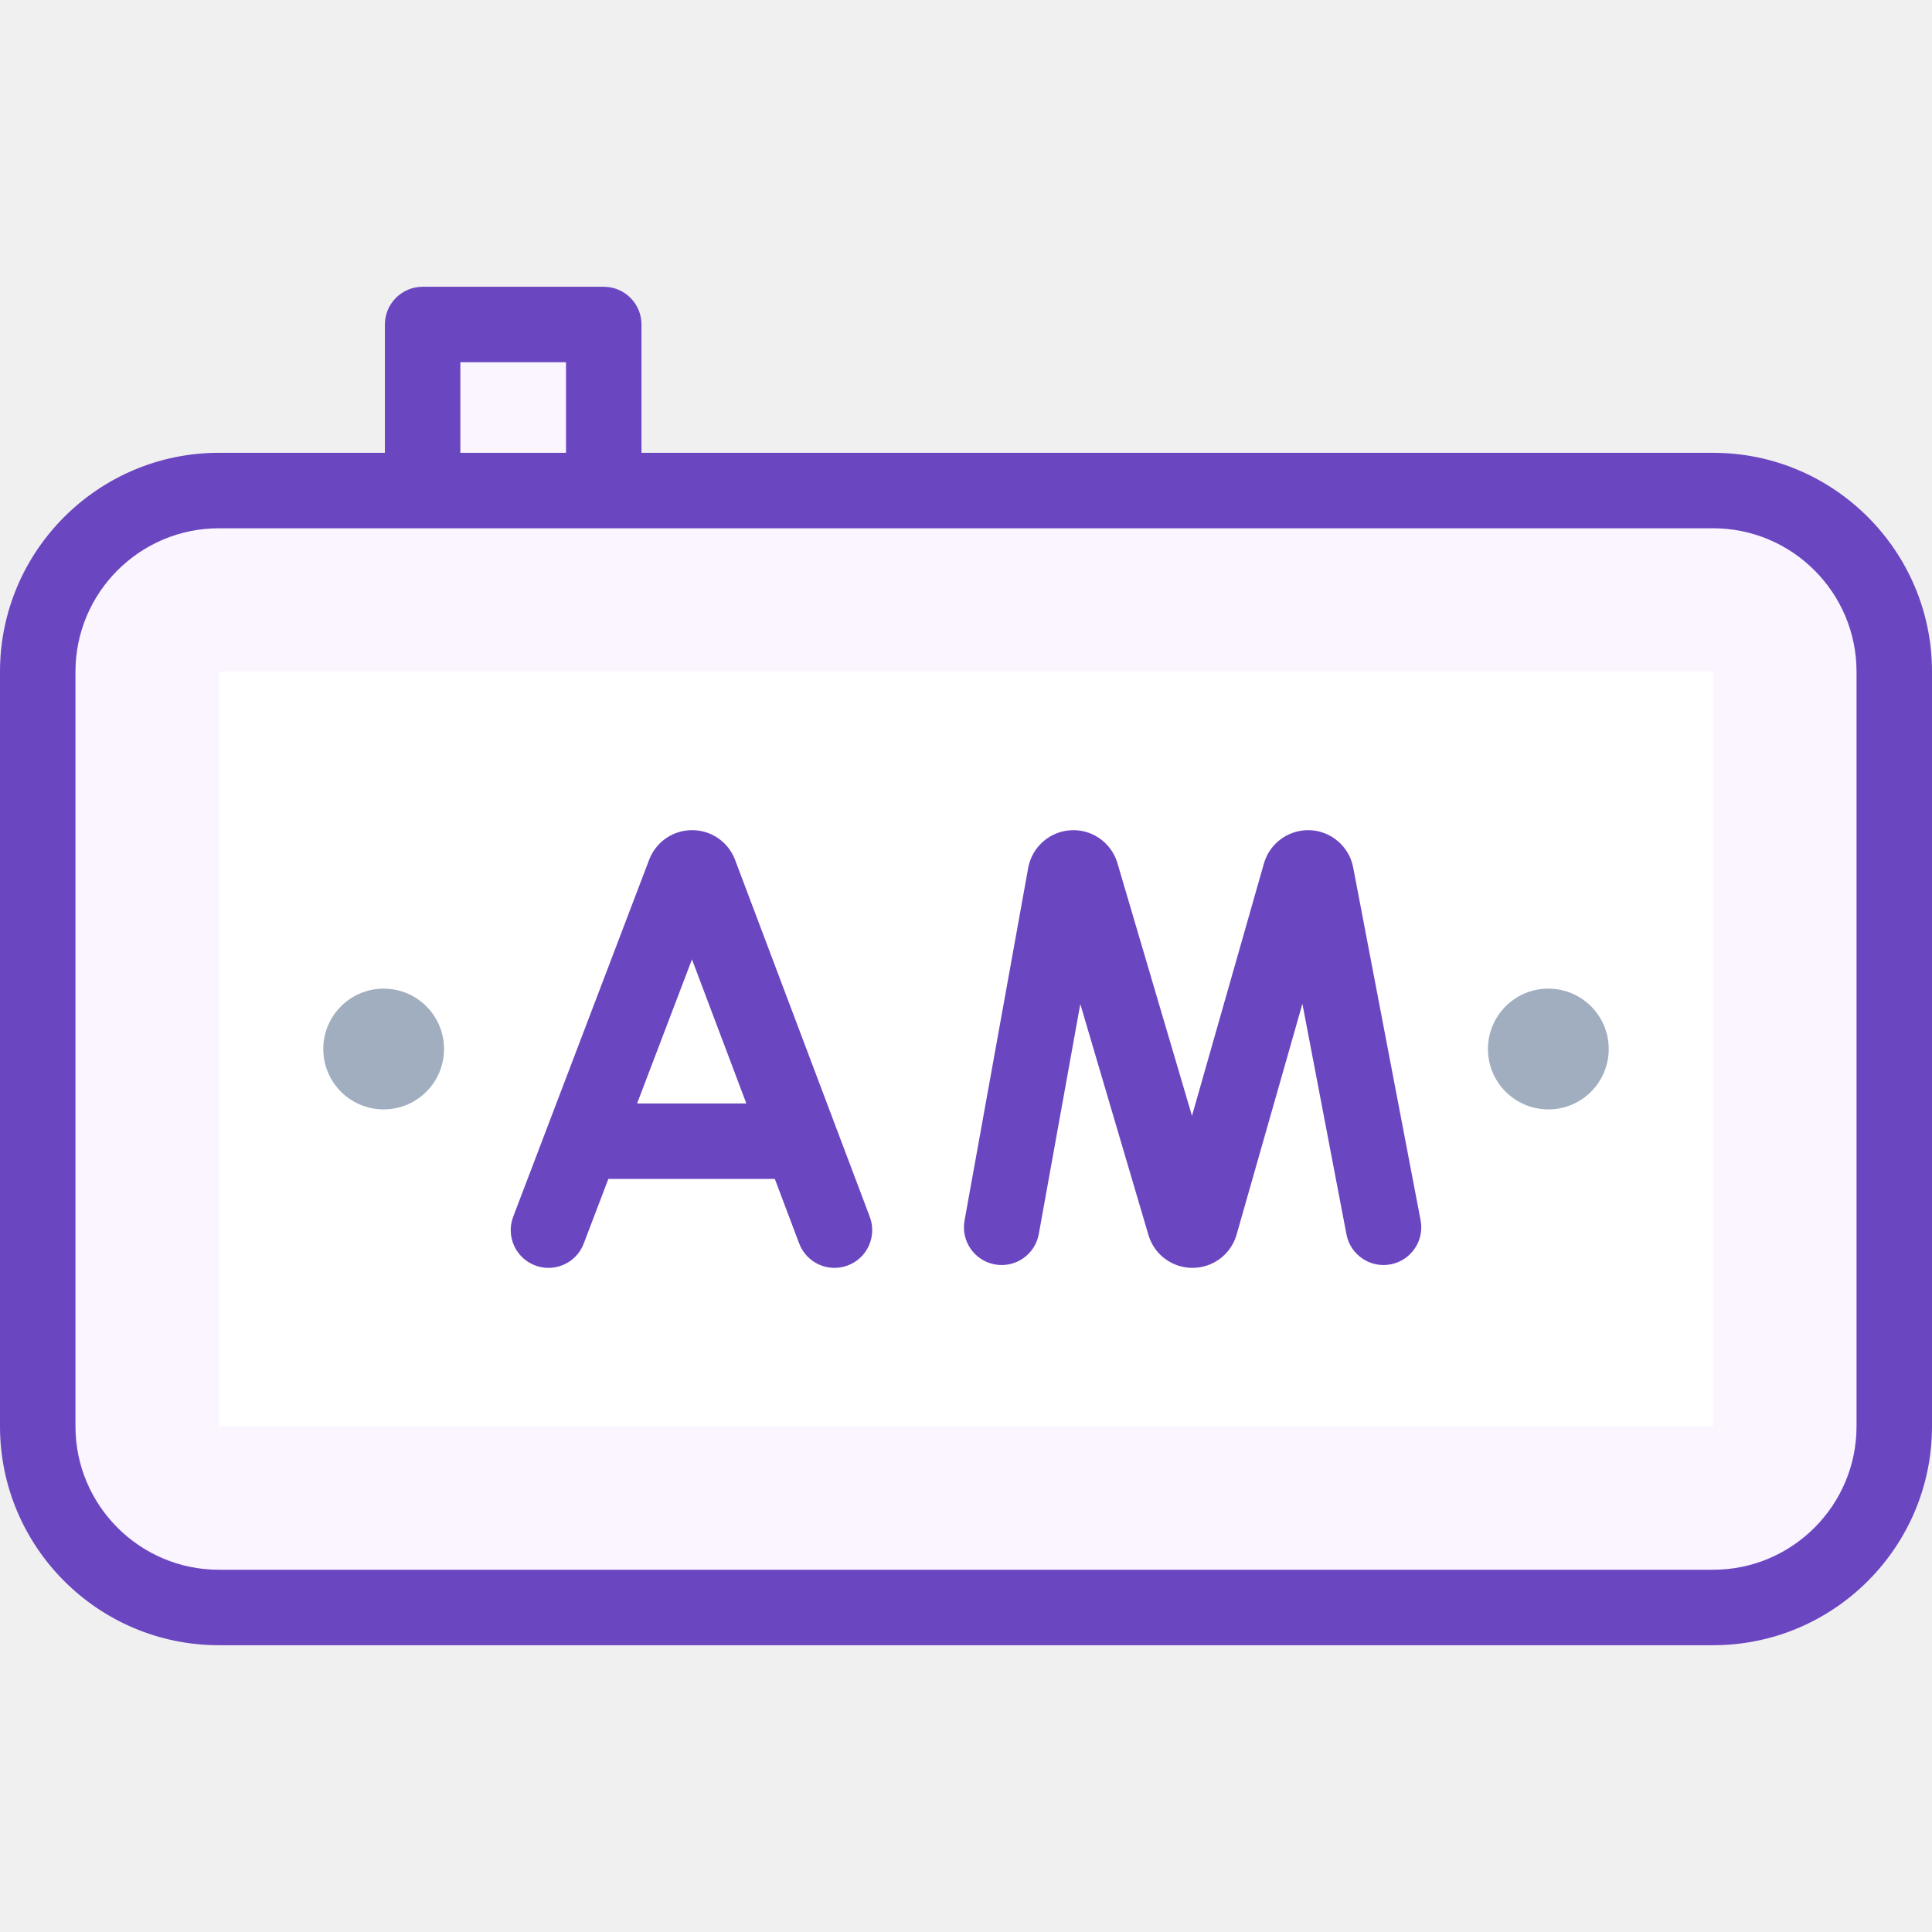
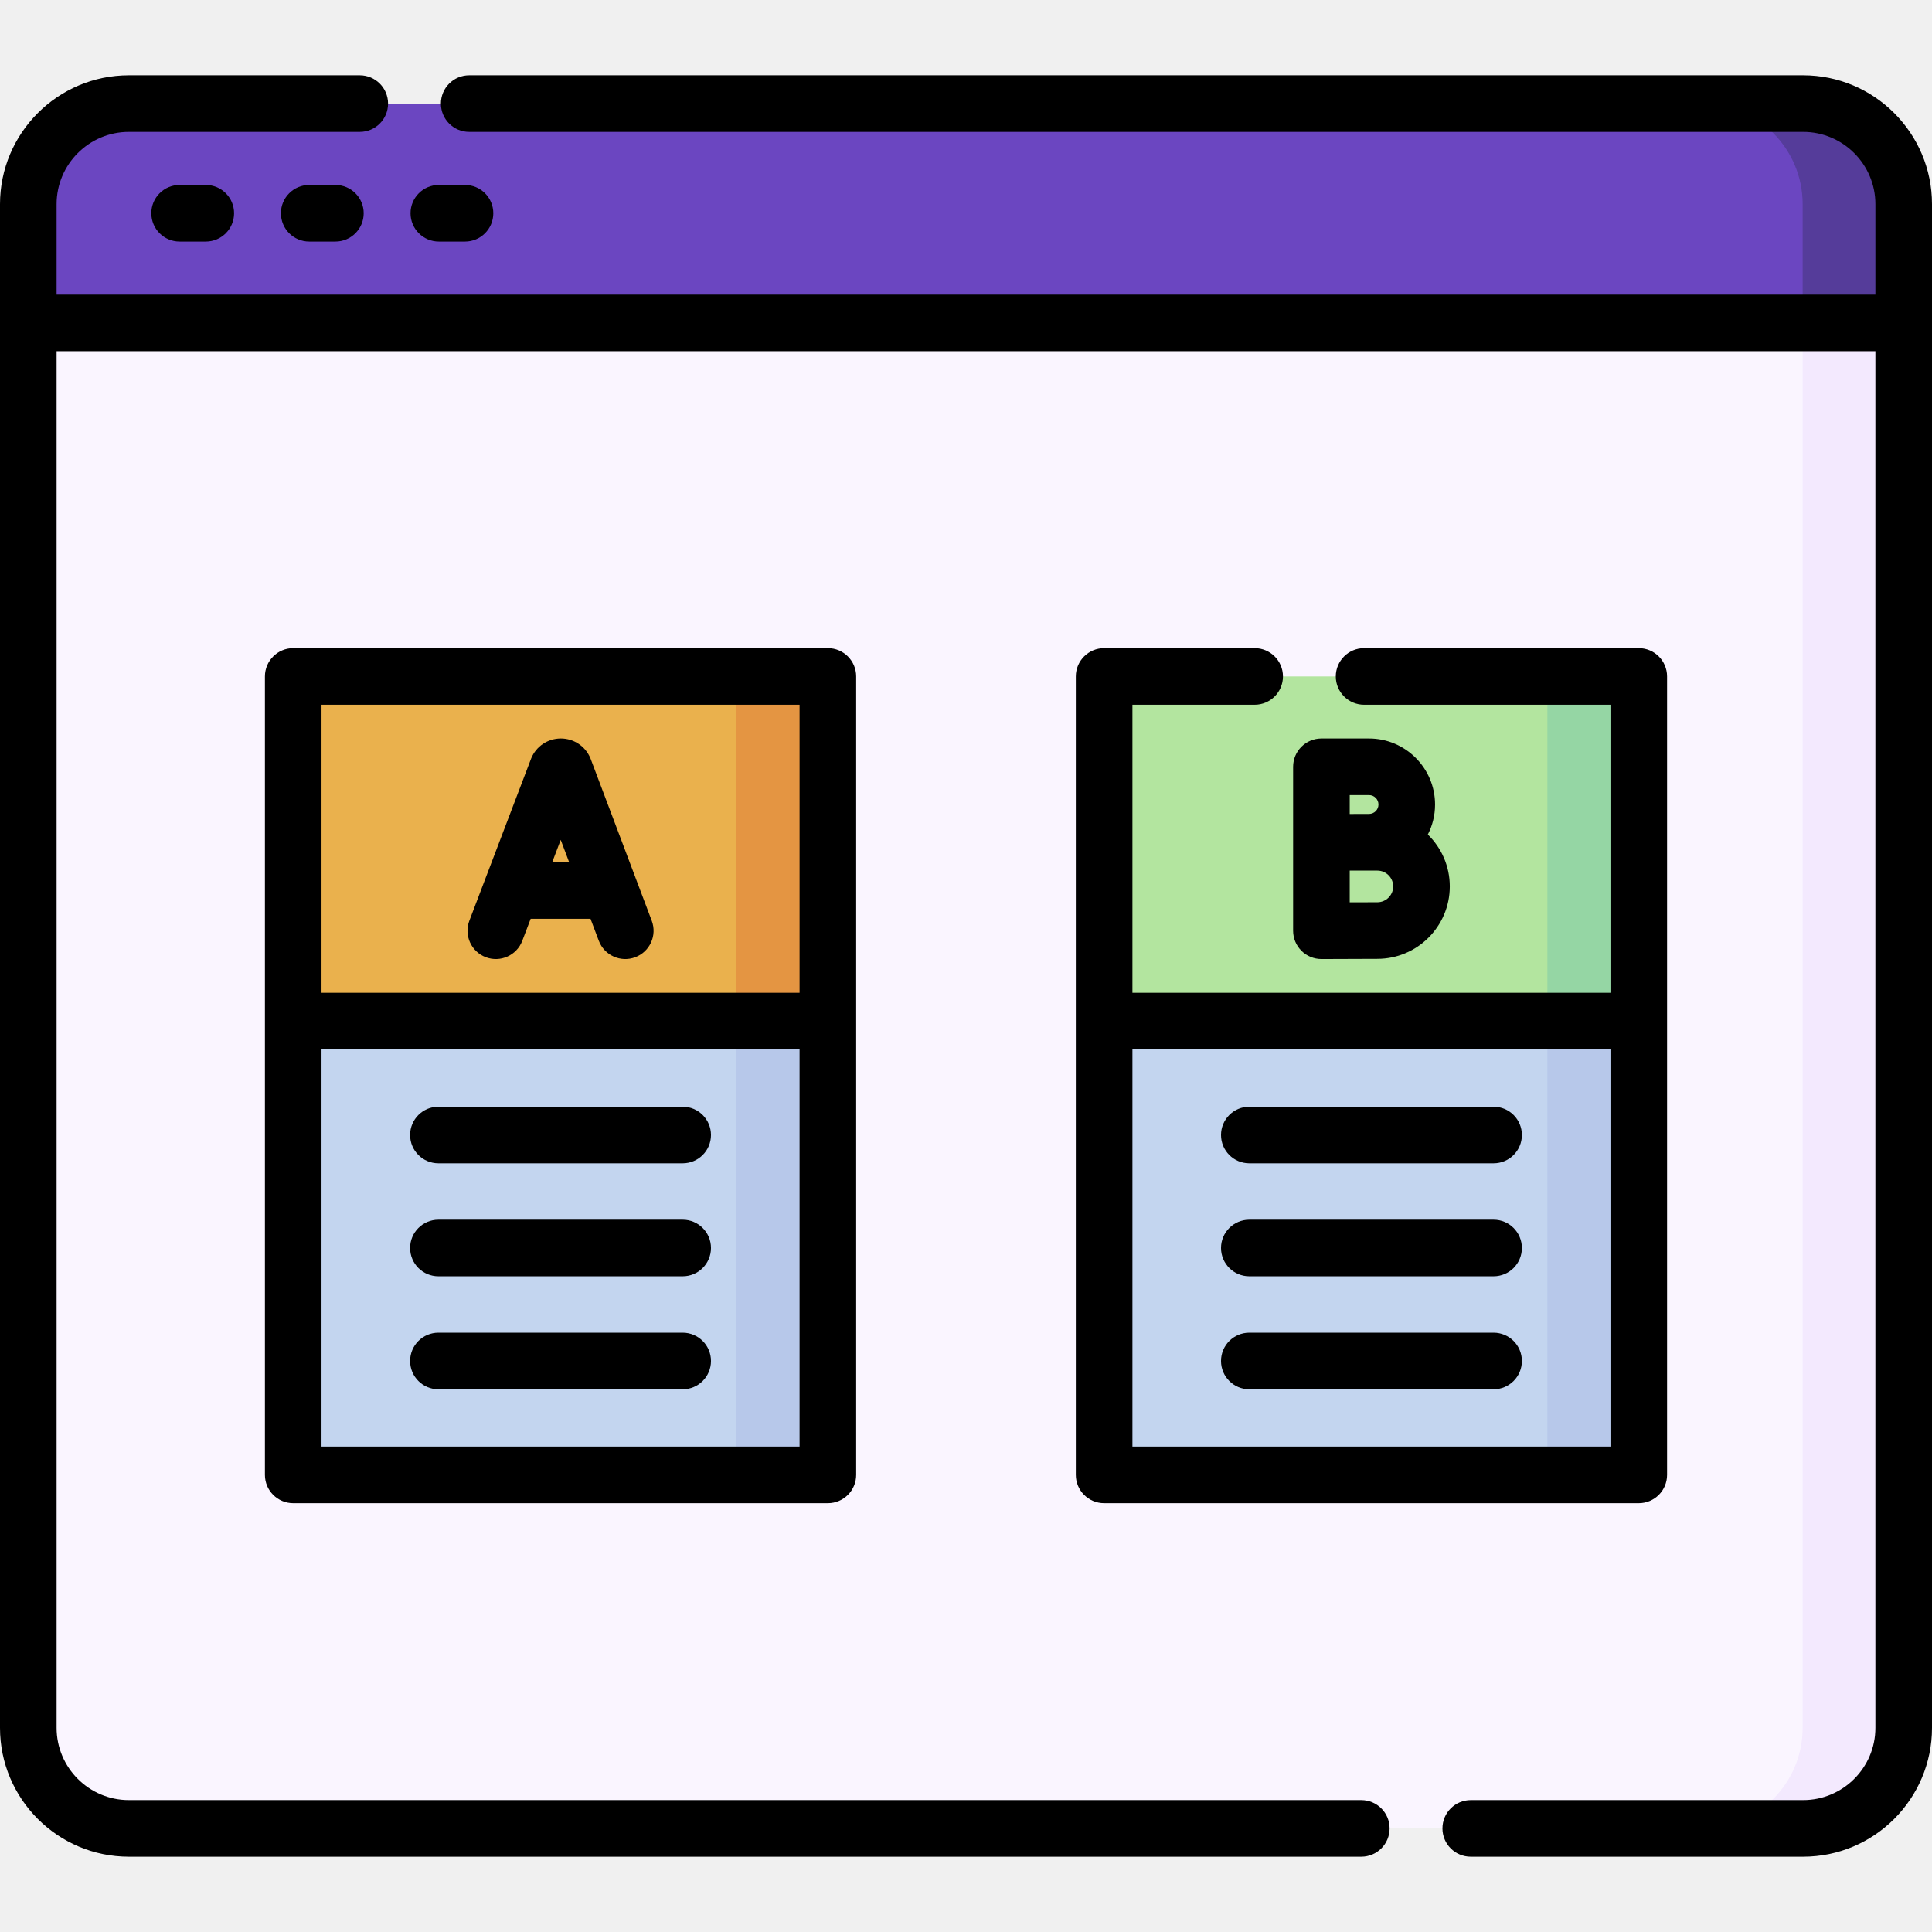
<svg xmlns="http://www.w3.org/2000/svg" version="1.1" width="512" height="512" x="0" y="0" viewBox="0 0 512 512" style="enable-background:new 0 0 512 512" xml:space="preserve" class="">
  <g>
-     <g id="XMLID_3028_">
-       <path id="XMLID_3047_" d="m112 86h48v44h-48z" fill="#faf5ff" data-original="#fff2a0" style="" class="" />
-       <path id="XMLID_3046_" d="m454 130h-396c-26.51 0-48 21.49-48 48v200c0 26.51 21.49 48 48 48h396c26.51 0 48-21.49 48-48v-200c0-26.51-21.49-48-48-48z" fill="#faf5ff" data-original="#ffda8f" style="" class="" />
-       <path id="XMLID_3043_" d="m58 178h396v200h-396z" fill="#ffffff" data-original="#ffffff" style="" class="" />
-       <g id="XMLID_1562_" fill="#ffa96b">
-         <path id="XMLID_1573_" d="m454 120h-284v-34c0-5.522-4.477-10-10-10h-48c-5.523 0-10 4.478-10 10v34h-44c-31.981 0-58 26.019-58 58v200c0 31.981 26.019 58 58 58h396c31.981 0 58-26.019 58-58v-200c0-31.981-26.019-58-58-58zm-332-24h28v24h-28zm370 282c0 20.953-17.047 38-38 38h-396c-20.953 0-38-17.047-38-38v-200c0-20.953 17.047-38 38-38h396c20.953 0 38 17.047 38 38z" fill="#6b46c1" data-original="#ffa96b" style="" class="" />
-         <path id="XMLID_1579_" d="m194.781 227.817c-.035-.094-.071-.186-.109-.277-1.887-4.582-6.304-7.54-11.258-7.54-.004 0-.009 0-.014 0-4.959.006-9.377 2.976-11.256 7.565-.031.076-.061.151-.09.228l-36.048 94.647c-1.966 5.161.625 10.939 5.786 12.904 1.171.446 2.374.658 3.557.658 4.03 0 7.828-2.454 9.347-6.443l6.525-17.132h44.114l6.454 17.103c1.95 5.167 7.721 7.778 12.887 5.825 5.167-1.949 7.775-7.719 5.825-12.886zm-25.943 64.611 14.541-38.179 14.408 38.179z" fill="#6b46c1" data-original="#ffa96b" style="" class="" />
-         <path id="XMLID_1583_" d="m358.6 229.858c-.008-.04-.016-.079-.023-.119-1.103-5.412-5.724-9.408-11.238-9.72-5.513-.296-10.556 3.14-12.26 8.394-.037.114-.072.229-.105.345l-19.087 66.955-19.785-67.06c-.035-.118-.072-.235-.111-.353-1.758-5.237-6.833-8.651-12.349-8.268-5.513.369-10.092 4.416-11.136 9.842-.007.038-.014.075-.021.113l-16.873 93.485c-.981 5.436 2.629 10.637 8.064 11.617 5.436.982 10.636-2.63 11.617-8.064l11-60.942 18.076 61.268c.035.118.072.236.112.354 1.668 4.969 6.299 8.295 11.535 8.295h.064c5.261-.027 9.887-3.408 11.511-8.413.037-.114.072-.229.104-.345l17.454-61.224 11.679 61.108c1.036 5.425 6.276 8.979 11.699 7.945 5.425-1.037 8.982-6.274 7.945-11.699z" fill="#6b46c1" data-original="#ffa96b" style="" class="" />
+     <g>
+       <path d="m477.848 484.55h-443.695c-14.72 0-26.653-11.933-26.653-26.653v-372.319h497v372.32c0 14.72-11.932 26.652-26.652 26.652z" fill="#faf5ff" data-original="#ecf9f9" style="" class="" />
+       <path d="m477.72 85.578v372.32c0 14.72-11.933 26.653-26.652 26.653h26.78c14.72 0 26.653-11.933 26.653-26.653v-372.32z" fill="#f3e9fe" data-original="#d5dff4" style="" class="" />
+       <path d="m504.5 54.102c0-14.72-11.933-26.653-26.653-26.653h-443.694c-14.72.001-26.653 11.933-26.653 26.653v31.476h497z" fill="#6b46c1" data-original="#e278b1" style="" class="" />
+       <path d="m477.848 27.45h-26.78c14.72 0 26.652 11.933 26.652 26.653v31.476h26.78v-31.477c0-14.72-11.932-26.652-26.652-26.652z" fill="#553c9a" data-original="#dd5ca2" style="" class="" />
+       <g>
+         <path d="m77.707 179.266h141.688v91.339h-141.688z" fill="#eab14d" data-original="#eab14d" style="" class="" />
+         <path d="m195.175 179.266h24.22v91.339h-24.22z" fill="#e49542" data-original="#e49542" style="" class="" />
+         <path d="m77.707 270.605h141.688v120.257h-141.688z" fill="#c3d5ef" data-original="#c3d5ef" style="" />
+         <path d="m195.175 270.605h24.22v120.257h-24.22z" fill="#b7c8ea" data-original="#b7c8ea" style="" />
+         <path d="m292.606 179.266h141.688v91.339h-141.688z" fill="#b3e59f" data-original="#b3e59f" style="" class="" />
+         <path d="m410.074 179.266h24.22v91.339h-24.22z" fill="#95d6a4" data-original="#95d6a4" style="" />
+         <path d="m292.606 270.605h141.688v120.257h-141.688z" fill="#c3d5ef" data-original="#c3d5ef" style="" />
+         <path d="m410.074 270.605h24.22v120.257h-24.22z" fill="#b7c8ea" data-original="#b7c8ea" style="" />
      </g>
-       <circle id="XMLID_3035_" cx="410.325" cy="278" fill="#faf5ff" r="16" data-original="#fff2a0" style="" class="" />
-       <g fill="#d8f1d1">
-         <circle id="XMLID_3032_" cx="410.325" cy="278" r="16" fill="#a0aec0" data-original="#d8f1d1" style="" class="" />
-         <circle id="XMLID_3029_" cx="101.675" cy="278" r="16" fill="#a0aec0" data-original="#d8f1d1" style="" class="" />
+       <g>
+         <path d="m47.599 49.014c-4.143 0-7.5 3.357-7.5 7.5s3.357 7.5 7.5 7.5h6.936c4.143 0 7.5-3.357 7.5-7.5s-3.357-7.5-7.5-7.5z" fill="#000000" data-original="#000000" style="" class="" />
+         <path d="m88.883 49.014h-6.936c-4.143 0-7.5 3.357-7.5 7.5s3.357 7.5 7.5 7.5h6.936c4.143 0 7.5-3.357 7.5-7.5s-3.358-7.5-7.5-7.5z" fill="#000000" data-original="#000000" style="" class="" />
+         <path d="m116.296 64.014h6.936c4.143 0 7.5-3.357 7.5-7.5s-3.357-7.5-7.5-7.5h-6.936c-4.143 0-7.5 3.357-7.5 7.5s3.357 7.5 7.5 7.5z" fill="#000000" data-original="#000000" style="" class="" />
+         <path d="m477.848 19.95h-353.505c-4.143 0-7.5 3.357-7.5 7.5s3.357 7.5 7.5 7.5h353.505c10.561 0 19.152 8.592 19.152 19.152v23.976h-482v-23.976c0-10.561 8.592-19.152 19.152-19.152h61.19c4.143 0 7.5-3.357 7.5-7.5s-3.357-7.5-7.5-7.5h-61.19c-18.832 0-34.152 15.32-34.152 34.152v403.796c0 18.832 15.32 34.152 34.152 34.152h326.611c4.143 0 7.5-3.357 7.5-7.5s-3.357-7.5-7.5-7.5h-326.611c-10.56 0-19.152-8.592-19.152-19.152v-364.82h482v364.82c0 10.561-8.592 19.152-19.152 19.152h-88.084c-4.143 0-7.5 3.357-7.5 7.5s3.357 7.5 7.5 7.5h88.084c18.832 0 34.152-15.32 34.152-34.152v-403.796c0-18.832-15.32-34.152-34.152-34.152z" fill="#000000" data-original="#000000" style="" class="" />
+         <path d="m77.707 171.766c-4.143 0-7.5 3.357-7.5 7.5v211.597c0 4.143 3.357 7.5 7.5 7.5h141.688c4.143 0 7.5-3.357 7.5-7.5v-211.597c0-4.143-3.357-7.5-7.5-7.5zm7.5 15h126.688v76.34h-126.688zm126.688 196.597h-126.688v-105.257h126.688z" fill="#000000" data-original="#000000" style="" class="" />
+         <path d="m156.553 201.171c-.025-.068-.053-.137-.08-.204-1.314-3.194-4.394-5.257-7.847-5.257h-.009c-3.458.003-6.537 2.073-7.846 5.272-.022.057-.045.113-.066.169l-16.316 42.84c-1.475 3.871.469 8.204 4.339 9.679 3.862 1.472 8.202-.461 9.679-4.339l2.224-5.839h15.862l2.195 5.817c1.463 3.875 5.79 5.833 9.665 4.368 3.875-1.462 5.831-5.789 4.368-9.665zm-10.21 27.322 2.254-5.919 2.234 5.919z" fill="#000000" data-original="#000000" style="" class="" />
+         <path d="m116.184 308.289h64.734c4.143 0 7.5-3.357 7.5-7.5s-3.357-7.5-7.5-7.5h-64.734c-4.143 0-7.5 3.357-7.5 7.5s3.357 7.5 7.5 7.5z" fill="#000000" data-original="#000000" style="" class="" />
+         <path d="m116.184 338.234h64.734c4.143 0 7.5-3.357 7.5-7.5s-3.357-7.5-7.5-7.5h-64.734c-4.143 0-7.5 3.357-7.5 7.5s3.357 7.5 7.5 7.5z" fill="#000000" data-original="#000000" style="" class="" />
+         <path d="m116.184 368.179h64.734c4.143 0 7.5-3.357 7.5-7.5s-3.357-7.5-7.5-7.5h-64.734c-4.143 0-7.5 3.357-7.5 7.5s3.357 7.5 7.5 7.5z" fill="#000000" data-original="#000000" style="" class="" />
+         <path d="m362.811 195.71h-12.621c-4.143 0-7.5 3.357-7.5 7.5v43.451c0 1.995.795 3.907 2.209 5.315 1.405 1.399 3.308 2.185 5.291 2.185h.033c.002 0 11.597-.052 14.792-.052 10.585 0 19.196-8.611 19.196-19.195 0-5.387-2.231-10.263-5.817-13.752 1.224-2.388 1.914-5.091 1.914-7.954.001-9.648-7.849-17.498-17.497-17.498zm0 15c1.377 0 2.498 1.121 2.498 2.498s-1.121 2.498-2.498 2.498c-.665 0-1.715.002-5.121.012v-5.008zm2.204 28.4c-1.396 0-4.389.01-7.325.021v-8.41c1.341-.004 3.861-.001 7.325-.002 2.313 0 4.196 1.883 4.196 4.196s-1.883 4.195-4.196 4.195z" fill="#000000" data-original="#000000" style="" class="" />
+         <path d="m331.083 308.289h64.733c4.143 0 7.5-3.357 7.5-7.5s-3.357-7.5-7.5-7.5h-64.733c-4.143 0-7.5 3.357-7.5 7.5s3.357 7.5 7.5 7.5z" fill="#000000" data-original="#000000" style="" class="" />
+         <path d="m331.083 338.234h64.733c4.143 0 7.5-3.357 7.5-7.5s-3.357-7.5-7.5-7.5h-64.733c-4.143 0-7.5 3.357-7.5 7.5s3.357 7.5 7.5 7.5z" fill="#000000" data-original="#000000" style="" class="" />
+         <path d="m331.083 368.179h64.733c4.143 0 7.5-3.357 7.5-7.5s-3.357-7.5-7.5-7.5h-64.733c-4.143 0-7.5 3.357-7.5 7.5s3.357 7.5 7.5 7.5z" fill="#000000" data-original="#000000" style="" class="" />
+         <path d="m332.499 186.766c4.143 0 7.5-3.357 7.5-7.5s-3.357-7.5-7.5-7.5h-39.894c-4.143 0-7.5 3.357-7.5 7.5v211.597c0 4.143 3.357 7.5 7.5 7.5h141.688c4.143 0 7.5-3.357 7.5-7.5v-211.597c0-4.143-3.357-7.5-7.5-7.5h-72.795c-4.143 0-7.5 3.357-7.5 7.5s3.357 7.5 7.5 7.5h65.295v76.34h-126.688v-76.34zm94.295 91.34v105.257h-126.689v-105.257z" fill="#000000" data-original="#000000" style="" class="" />
      </g>
    </g>
  </g>
</svg>
